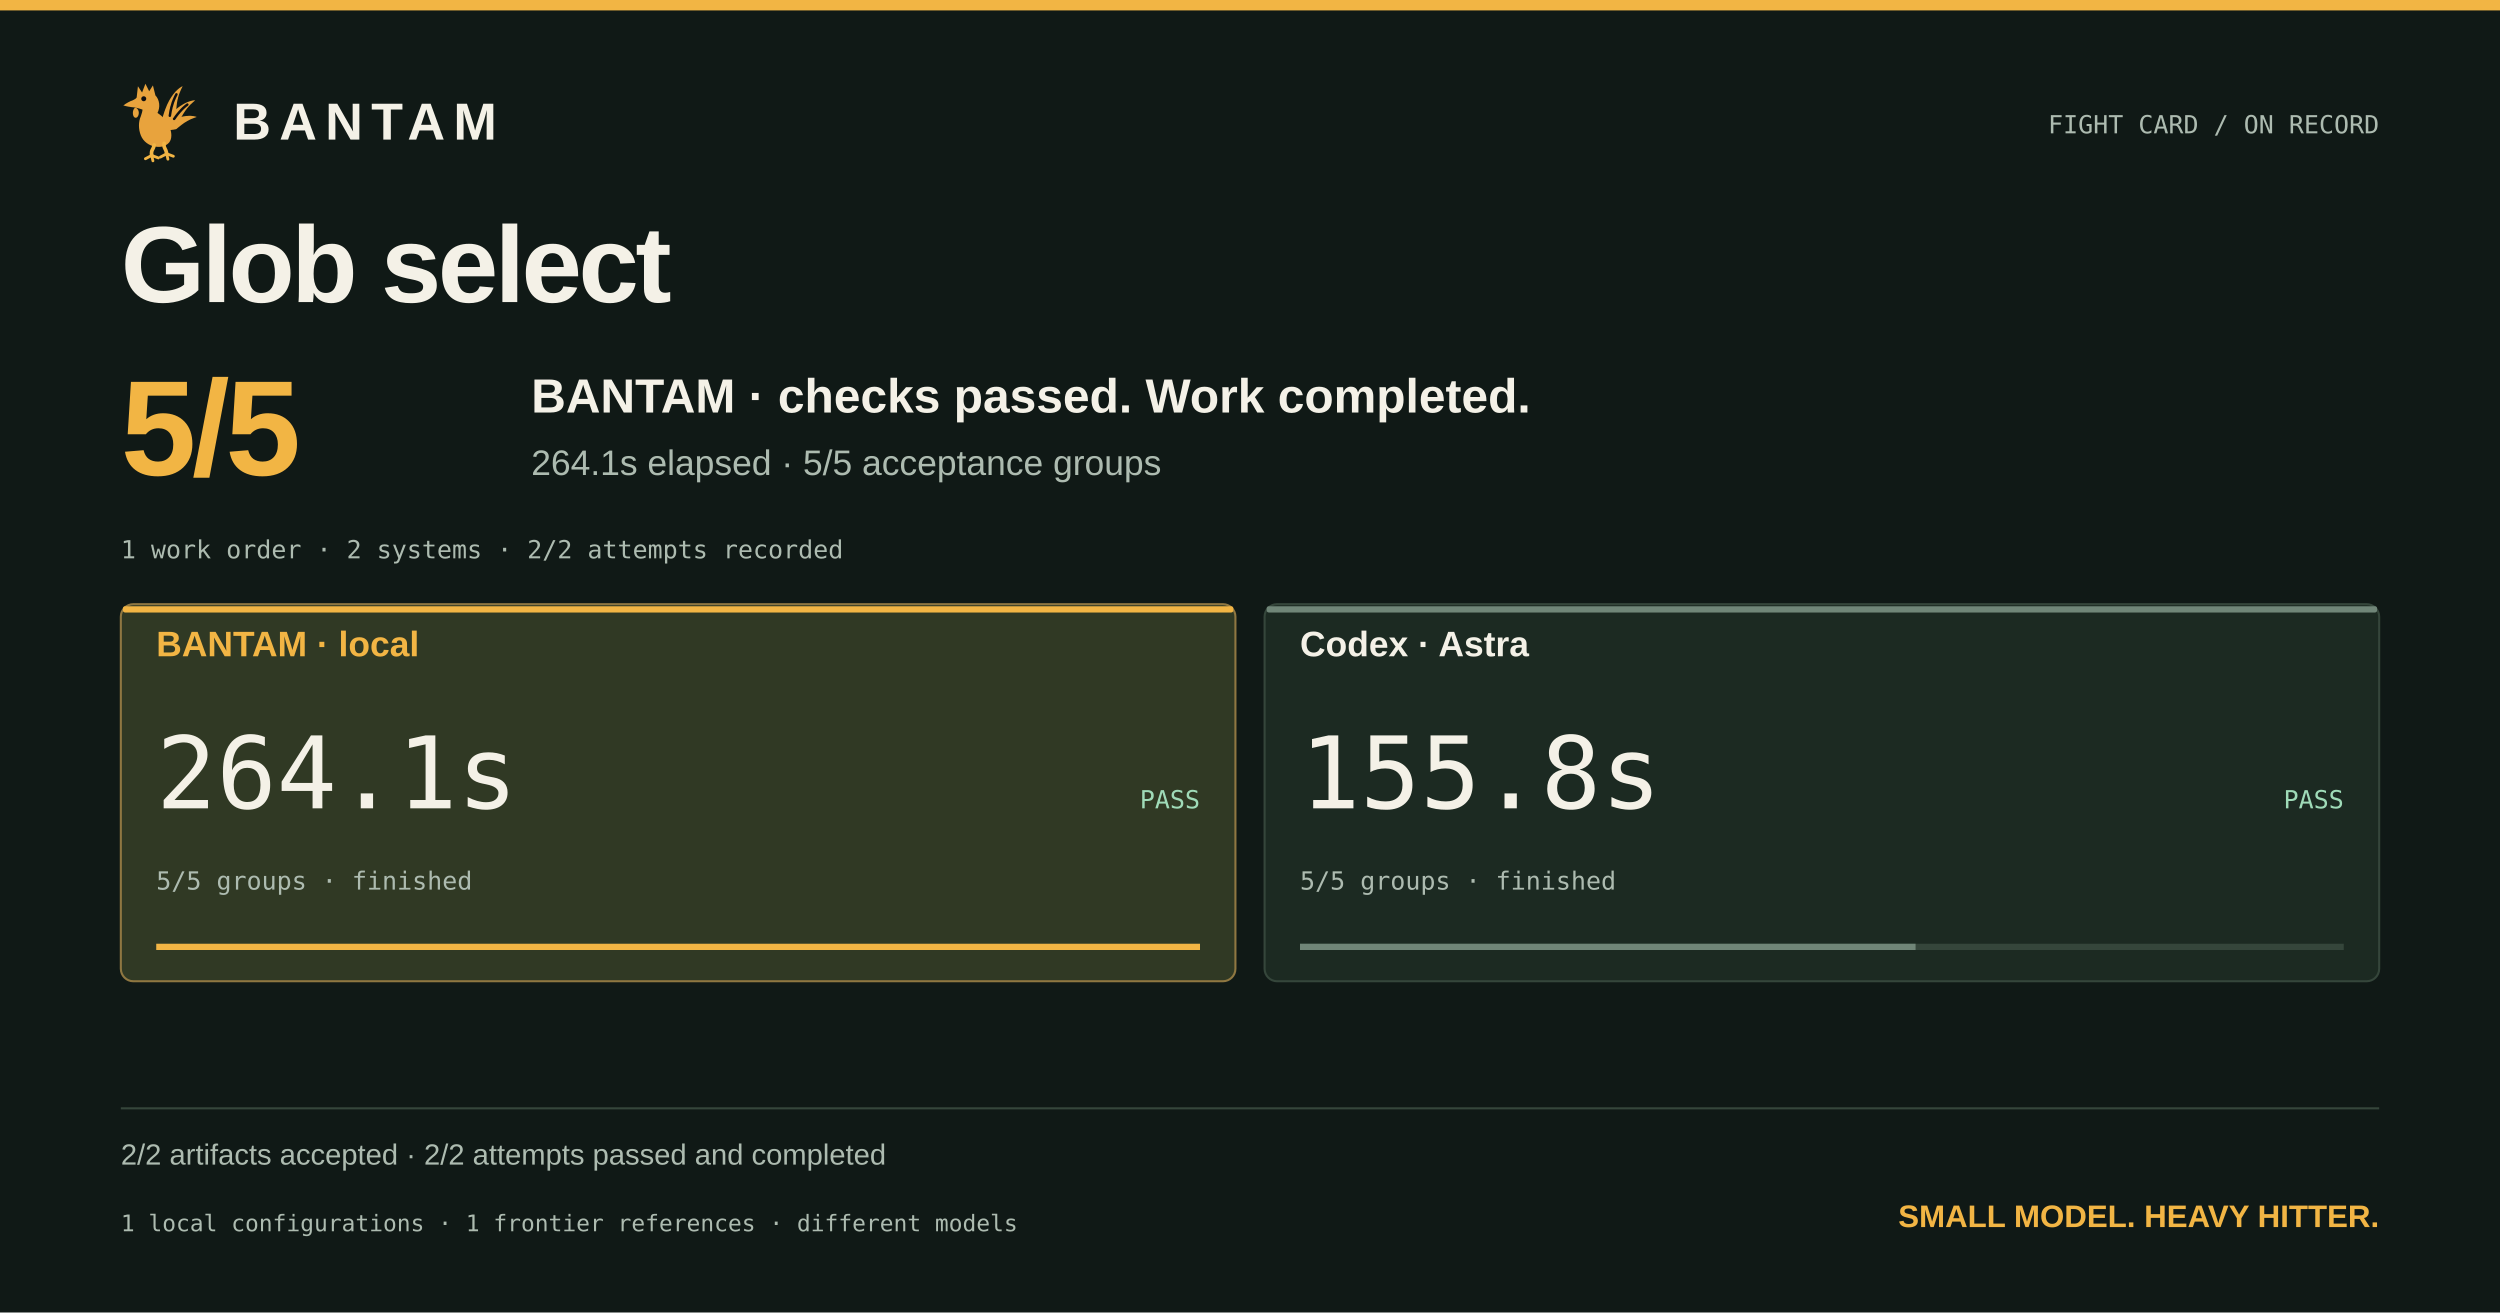
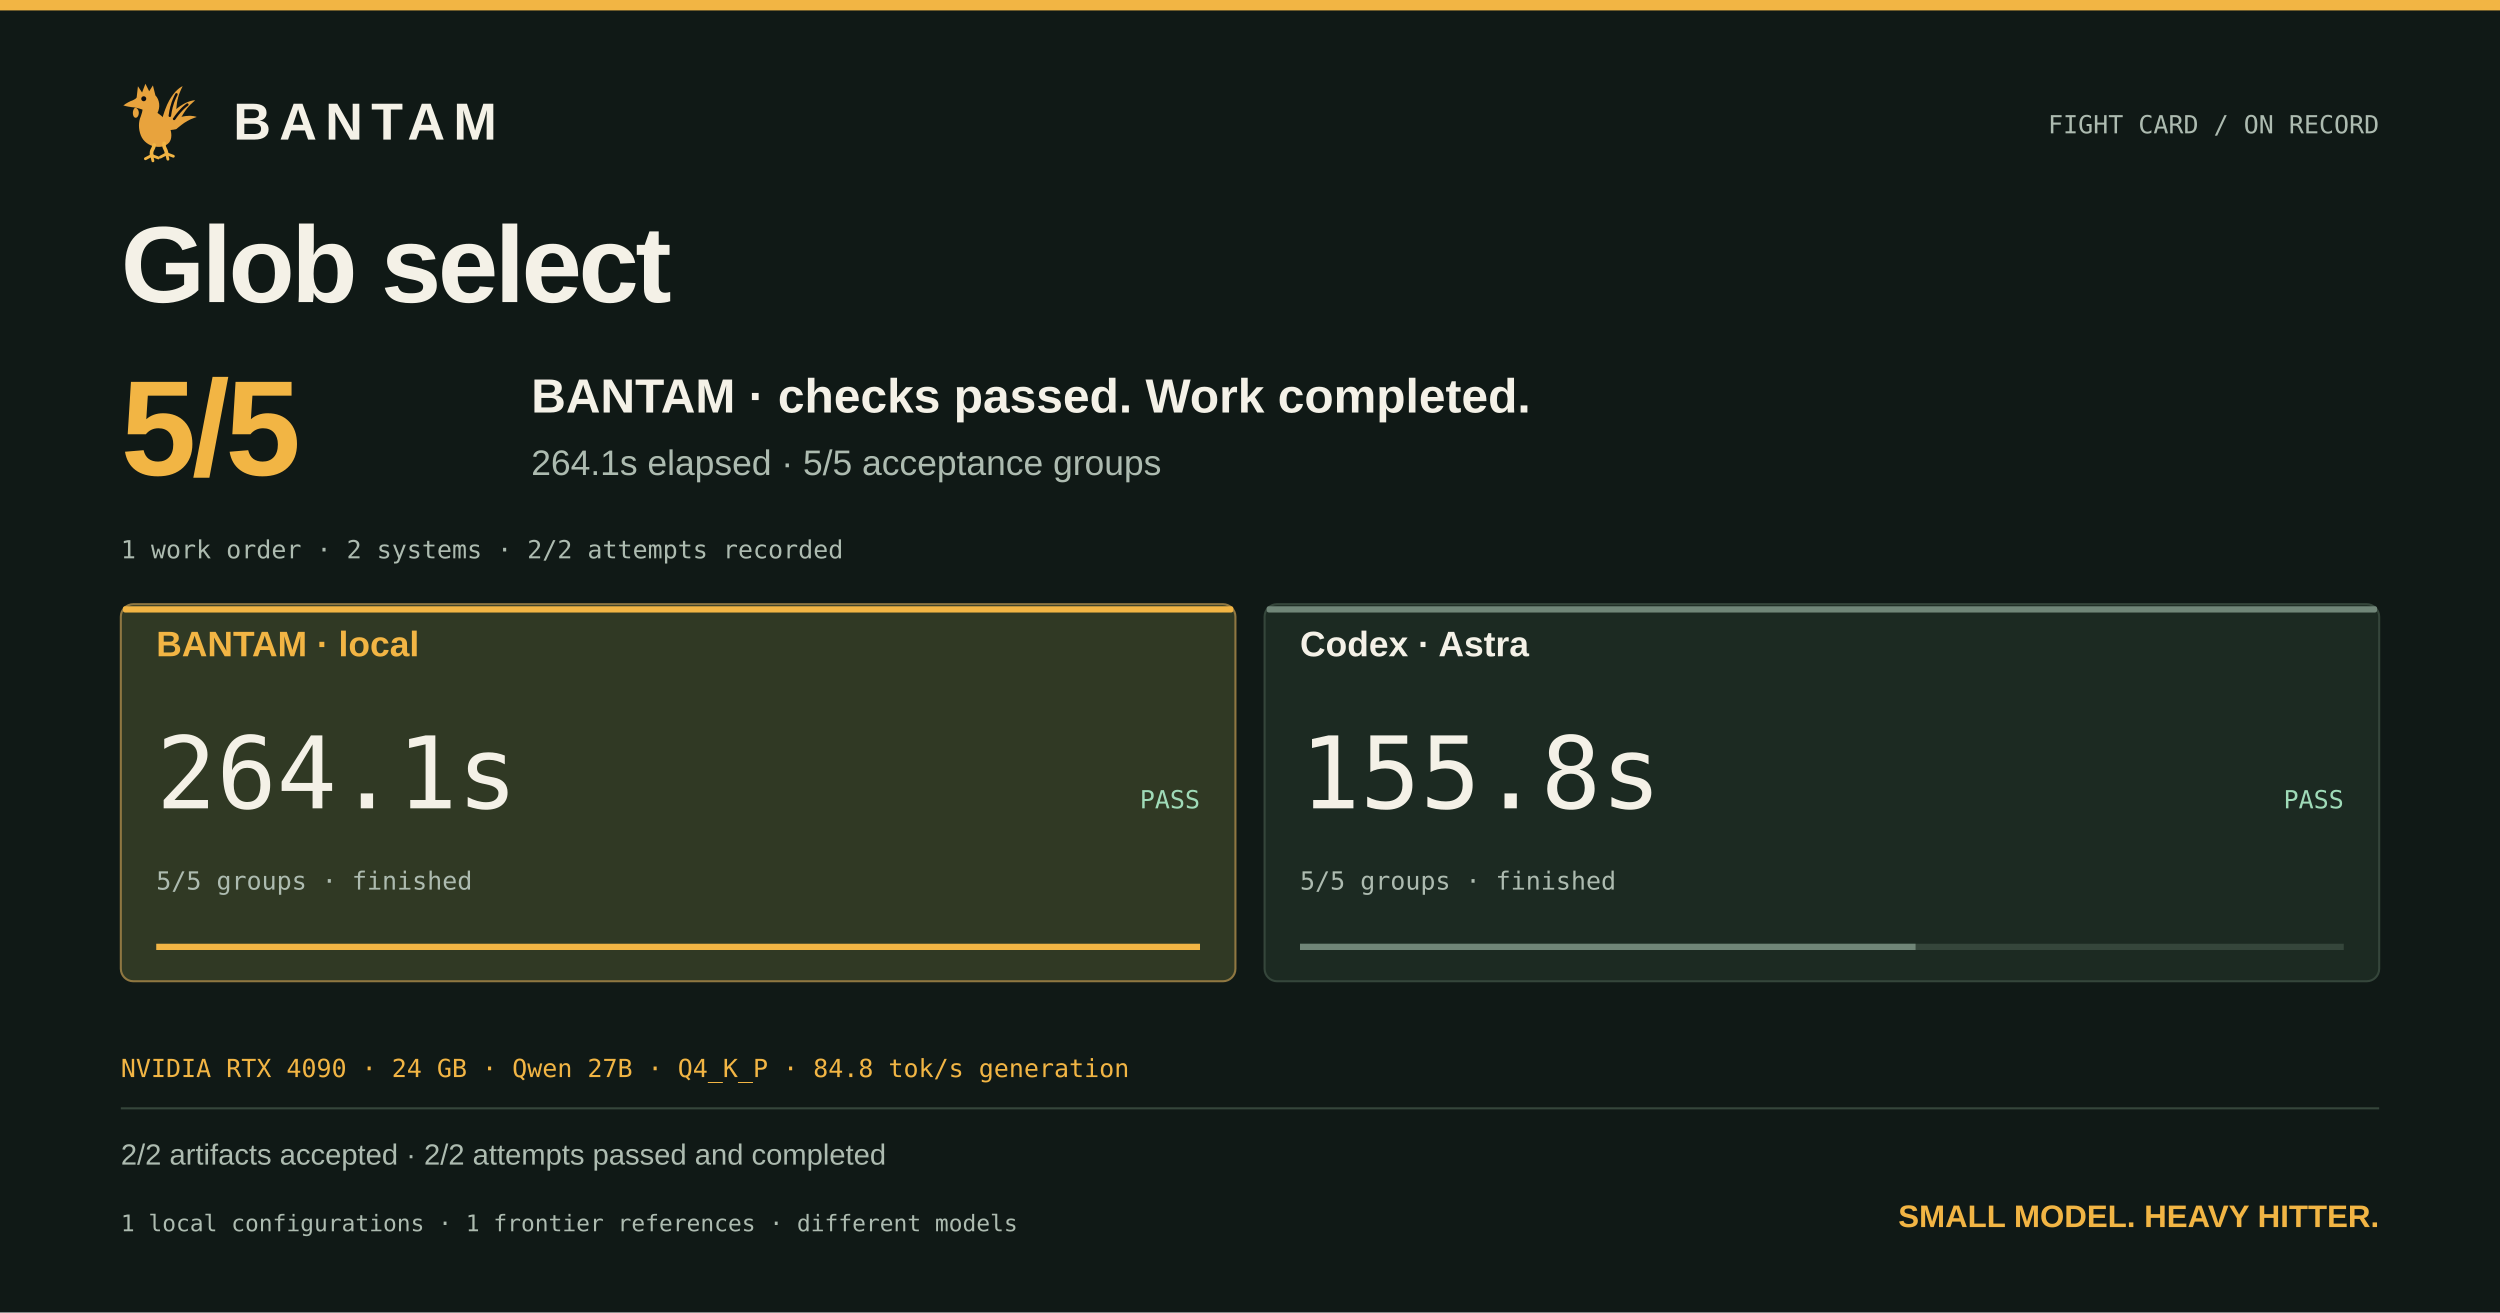
<svg xmlns="http://www.w3.org/2000/svg" width="1200" height="630" viewBox="0 0 1200 630" role="img" aria-label="Glob select · BANTAM recorded comparison">
  <g font-family="Arial,Helvetica,sans-serif">
    <rect width="1200" height="630" fill="#101916" />
    <rect width="1200" height="5" fill="#f2b544" />
    <svg x="58" y="35" width="40" height="48" viewBox="0 0 100 100" color="#f2b544">
      <g fill="#e8a33d">
        <path d="M61.0 56.4L61.7 55.3L62.4 54.1L63.1 53.0L63.7 51.8L64.3 50.7L64.9 49.5L65.5 48.4L66.1 47.3L66.5 46.1L66.5 45.0L66.4 43.8L66.4 42.6L66.4 41.4L66.4 40.2L66.4 39.1L66.4 37.9L66.5 36.7L66.5 35.6L66.5 34.4L66.6 33.3L66.7 32.1L66.8 31.0L66.9 29.8L67.0 28.7L67.2 27.5L67.3 26.4L67.5 25.2L67.7 24.1L67.9 22.9L68.2 21.8L68.5 20.7L68.7 19.5L69.1 18.4L69.4 17.3L69.8 16.1L70.1 15.0L70.6 13.9L71.0 12.8L71.5 11.7L72.0 10.5L72.5 9.4L73.0 8.3L73.6 7.2L74.1 5.9L74.1 5.9L72.9 6.5L71.8 7.2L70.7 7.9L69.7 8.7L68.7 9.5L67.7 10.4L66.8 11.3L65.8 12.2L65.0 13.2L64.1 14.2L63.3 15.2L62.4 16.3L61.7 17.4L60.9 18.5L60.2 19.6L59.5 20.7L58.8 21.9L58.1 23.0L57.5 24.2L56.9 25.4L56.3 26.6L55.7 27.8L55.2 29.0L54.7 30.2L54.2 31.5L53.7 32.7L53.2 33.9L52.8 35.2L52.3 36.4L51.9 37.7L51.5 38.9L51.1 40.2L50.7 41.4L50.4 42.7L50.0 43.9L50.1 45.2L50.4 46.5L50.6 47.8L51.0 49.1L51.3 50.4L51.7 51.7L52.1 53.0L52.6 54.3L53.0 55.6Z" />
        <path d="M60.1 57.9L61.1 57.3L62.1 56.7L63.1 56.0L64.0 55.4L64.9 54.7L65.9 54.1L66.8 53.4L67.6 52.8L68.4 52.0L68.8 51.1L69.2 50.1L69.7 49.2L70.1 48.3L70.5 47.4L71.0 46.4L71.4 45.5L71.9 44.6L72.4 43.7L72.8 42.8L73.3 41.9L73.8 41.1L74.3 40.2L74.8 39.3L75.4 38.5L75.9 37.6L76.5 36.8L77.0 35.9L77.6 35.1L78.2 34.3L78.8 33.5L79.4 32.6L80.1 31.9L80.7 31.1L81.4 30.3L82.1 29.5L82.8 28.8L83.5 28.0L84.3 27.3L85.1 26.6L85.8 25.9L86.7 25.1L87.5 24.4L88.3 23.7L89.2 22.9L89.2 22.9L88.0 22.9L86.9 23.0L85.8 23.2L84.7 23.5L83.6 23.8L82.5 24.1L81.4 24.5L80.3 24.9L79.3 25.3L78.2 25.8L77.2 26.3L76.2 26.8L75.1 27.4L74.1 28.0L73.2 28.6L72.2 29.2L71.2 29.8L70.3 30.5L69.3 31.2L68.4 31.9L67.5 32.6L66.6 33.3L65.7 34.1L64.8 34.8L64.0 35.6L63.1 36.4L62.3 37.2L61.4 38.0L60.6 38.8L59.8 39.6L59.0 40.4L58.2 41.2L57.4 42.1L56.7 42.9L55.9 43.7L55.5 44.8L55.2 45.9L55.0 47.1L54.7 48.2L54.5 49.4L54.3 50.5L54.2 51.7L54.1 52.9L53.9 54.1Z" />
        <path d="M58.6 58.5L59.5 58.5L60.5 58.4L61.4 58.3L62.3 58.2L63.2 58.1L64.1 57.9L65.0 57.8L65.8 57.6L66.6 57.4L67.2 56.9L67.9 56.3L68.5 55.8L69.1 55.3L69.7 54.8L70.4 54.3L71.0 53.8L71.6 53.3L72.3 52.8L72.9 52.3L73.5 51.8L74.2 51.4L74.8 50.9L75.5 50.4L76.1 50.0L76.8 49.5L77.5 49.1L78.2 48.7L78.9 48.3L79.5 47.9L80.2 47.5L81.0 47.1L81.7 46.7L82.4 46.3L83.1 46.0L83.9 45.6L84.6 45.3L85.4 45.0L86.2 44.7L86.9 44.4L87.7 44.1L88.5 43.8L89.3 43.5L90.2 43.2L91.0 42.9L91.0 42.9L90.2 42.5L89.3 42.3L88.4 42.1L87.6 41.9L86.7 41.8L85.8 41.7L84.9 41.6L84.0 41.5L83.1 41.5L82.2 41.5L81.3 41.5L80.4 41.6L79.5 41.6L78.6 41.7L77.7 41.8L76.8 41.9L75.9 42.1L75.0 42.2L74.1 42.4L73.2 42.6L72.3 42.8L71.4 43.0L70.5 43.2L69.6 43.5L68.8 43.7L67.9 44.0L67.0 44.2L66.2 44.5L65.3 44.8L64.5 45.1L63.6 45.4L62.8 45.7L61.9 46.0L61.1 46.3L60.3 46.7L59.6 47.3L59.0 48.0L58.5 48.7L57.9 49.5L57.4 50.2L56.9 51.0L56.4 51.8L55.9 52.6L55.4 53.5Z" />
        <path d="M58.8 41.4L59.0 40.2L59.2 39.0L59.4 37.7L59.6 36.5L59.8 35.3L60.1 34.1L60.4 32.9L60.6 31.7L60.9 30.6L61.3 29.4L61.6 28.2L62.0 27.0L62.3 25.9L62.7 24.7L63.2 23.5L63.6 22.4L64.1 21.3L64.6 20.1L65.1 19.0L65.6 17.9L66.2 16.8L66.7 15.7" stroke="#0d0f12" stroke-width="3.0" fill="none" stroke-linecap="round" />
        <path d="M63.9 45.2L64.6 44.4L65.2 43.5L65.8 42.6L66.4 41.8L67.1 40.9L67.7 40.1L68.4 39.2L69.1 38.4L69.8 37.6L70.4 36.8L71.2 36.0L71.9 35.2L72.6 34.4L73.4 33.6L74.1 32.9L74.9 32.1L75.7 31.4L76.5 30.7L77.3 30.0L78.1 29.3L79.0 28.7L79.8 28.0" stroke="#0d0f12" stroke-width="3.0" fill="none" stroke-linecap="round" />
        <path d="M3 29C7 26 11 24 15 22.5C16.5 21.8 18 21 19 19.5L20.5 6L25.5 13.5L29.5 3L34 12L38.5 5L41.5 17C44 19.5 45.5 23 46 27C46.5 31 45.5 35 44 38C50 42 55 47 58 54C61.5 61.5 61.5 69 58 73.5C54 78 48 79.5 42 78.5C34 77.5 27 72.5 24 65C21 57.5 21 48.5 24 42C25 39 26 36 26 34C23 33 20 32 17 31.5C11 31 6 30 3 29Z" />
        <path d="M17.5 31.5C21 33 22.5 37 21 41C19.5 45 15.8 44.6 14.8 40.8C13.8 37 15 32.8 17.5 31.5Z" />
        <path d="M40 76.5C39 82.5 36 82 37 89" stroke="currentColor" stroke-width="4.4" stroke-linecap="round" fill="none" />
        <path d="M29.5 93L37 89L45 92M37 89L38.5 95.5" stroke="currentColor" stroke-width="3.4" stroke-linecap="round" stroke-linejoin="round" fill="none" />
        <path d="M52 74.5C51 80.5 54 80 55 87" stroke="currentColor" stroke-width="4.4" stroke-linecap="round" fill="none" />
        <path d="M47.5 91L55 87L63 90M55 87L56.5 93.5" stroke="currentColor" stroke-width="3.4" stroke-linecap="round" stroke-linejoin="round" fill="none" />
        <circle cx="27.5" cy="21" r="3" fill="#0d0f12" />
      </g>
    </svg>
    <text x="112" y="67" fill="#f4f1e7" font-size="25" font-weight="700" letter-spacing="4">BANTAM</text>
    <text x="1142" y="64" text-anchor="end" fill="#adbbb0" font-family="monospace" font-size="12">FIGHT CARD / ON RECORD</text>
    <text x="58" y="145" fill="#f4f1e7" font-size="52" font-weight="700" letter-spacing="-1.6">Glob select</text>
    <text x="58" y="228" fill="#f2b544" font-size="65" font-weight="700" letter-spacing="-2">5/5</text>
    <text x="255" y="198" fill="#f4f1e7" font-size="23" font-weight="700">BANTAM · checks passed. Work completed.</text>
    <text x="255" y="228" fill="#adbbb0" font-size="17">264.1s elapsed · 5/5 acceptance groups</text>
    <text x="58" y="268" fill="#adbbb0" font-family="monospace" font-size="12">1 work order · 2 systems · 2/2 attempts recorded</text>
    <g>
      <rect x="58" y="290" width="535" height="181" rx="6" fill="#303924" stroke="#8f7741" />
      <rect x="59" y="291" width="533" height="3" rx="1" fill="#f2b544" />
      <text x="75" y="315" fill="#f2b544" font-size="17" font-weight="700">BANTAM · local</text>
      <text x="75" y="388" fill="#f4f1e7" font-family="monospace" font-size="48">264.1s</text>
      <text x="576" y="388" text-anchor="end" fill="#9fdbb8" font-family="monospace" font-size="12">PASS</text>
      <rect x="75" y="453" width="501" height="3" fill="#35463b" />
      <rect x="75" y="453" width="501" height="3" fill="#f2b544" />
      <text x="75" y="427" fill="#adbbb0" font-family="monospace" font-size="12">5/5 groups · finished</text>
    </g>
    <g>
      <rect x="607" y="290" width="535" height="181" rx="6" fill="#1c2a22" stroke="#35463b" />
      <rect x="608" y="291" width="533" height="3" rx="1" fill="#708678" />
      <text x="624" y="315" fill="#f4f1e7" font-size="17" font-weight="700">Codex · Astra</text>
      <text x="624" y="388" fill="#f4f1e7" font-family="monospace" font-size="48">155.8s</text>
      <text x="1125" y="388" text-anchor="end" fill="#9fdbb8" font-family="monospace" font-size="12">PASS</text>
      <rect x="624" y="453" width="501" height="3" fill="#35463b" />
      <rect x="624" y="453" width="295.472" height="3" fill="#708678" />
      <text x="624" y="427" fill="#adbbb0" font-family="monospace" font-size="12">5/5 groups · finished</text>
    </g>
+     <text x="58" y="517" fill="#f2b544" font-family="monospace" font-size="12">NVIDIA RTX 4090 · 24 GB · Qwen 27B · Q4_K_P · 84.8 tok/s generation</text>
    <line x1="58" y1="532" x2="1142" y2="532" stroke="#35463b" />
    <text x="58" y="559" fill="#adbbb0" font-size="14">2/2 artifacts accepted · 2/2 attempts passed and completed</text>
    <text x="58" y="591" fill="#adbbb0" font-family="monospace" font-size="11">1 local configurations · 1 frontier references · different models</text>
    <text x="1142" y="589" text-anchor="end" fill="#f2b544" font-size="15" font-weight="700">SMALL MODEL. HEAVY HITTER.</text>
  </g>
</svg>
